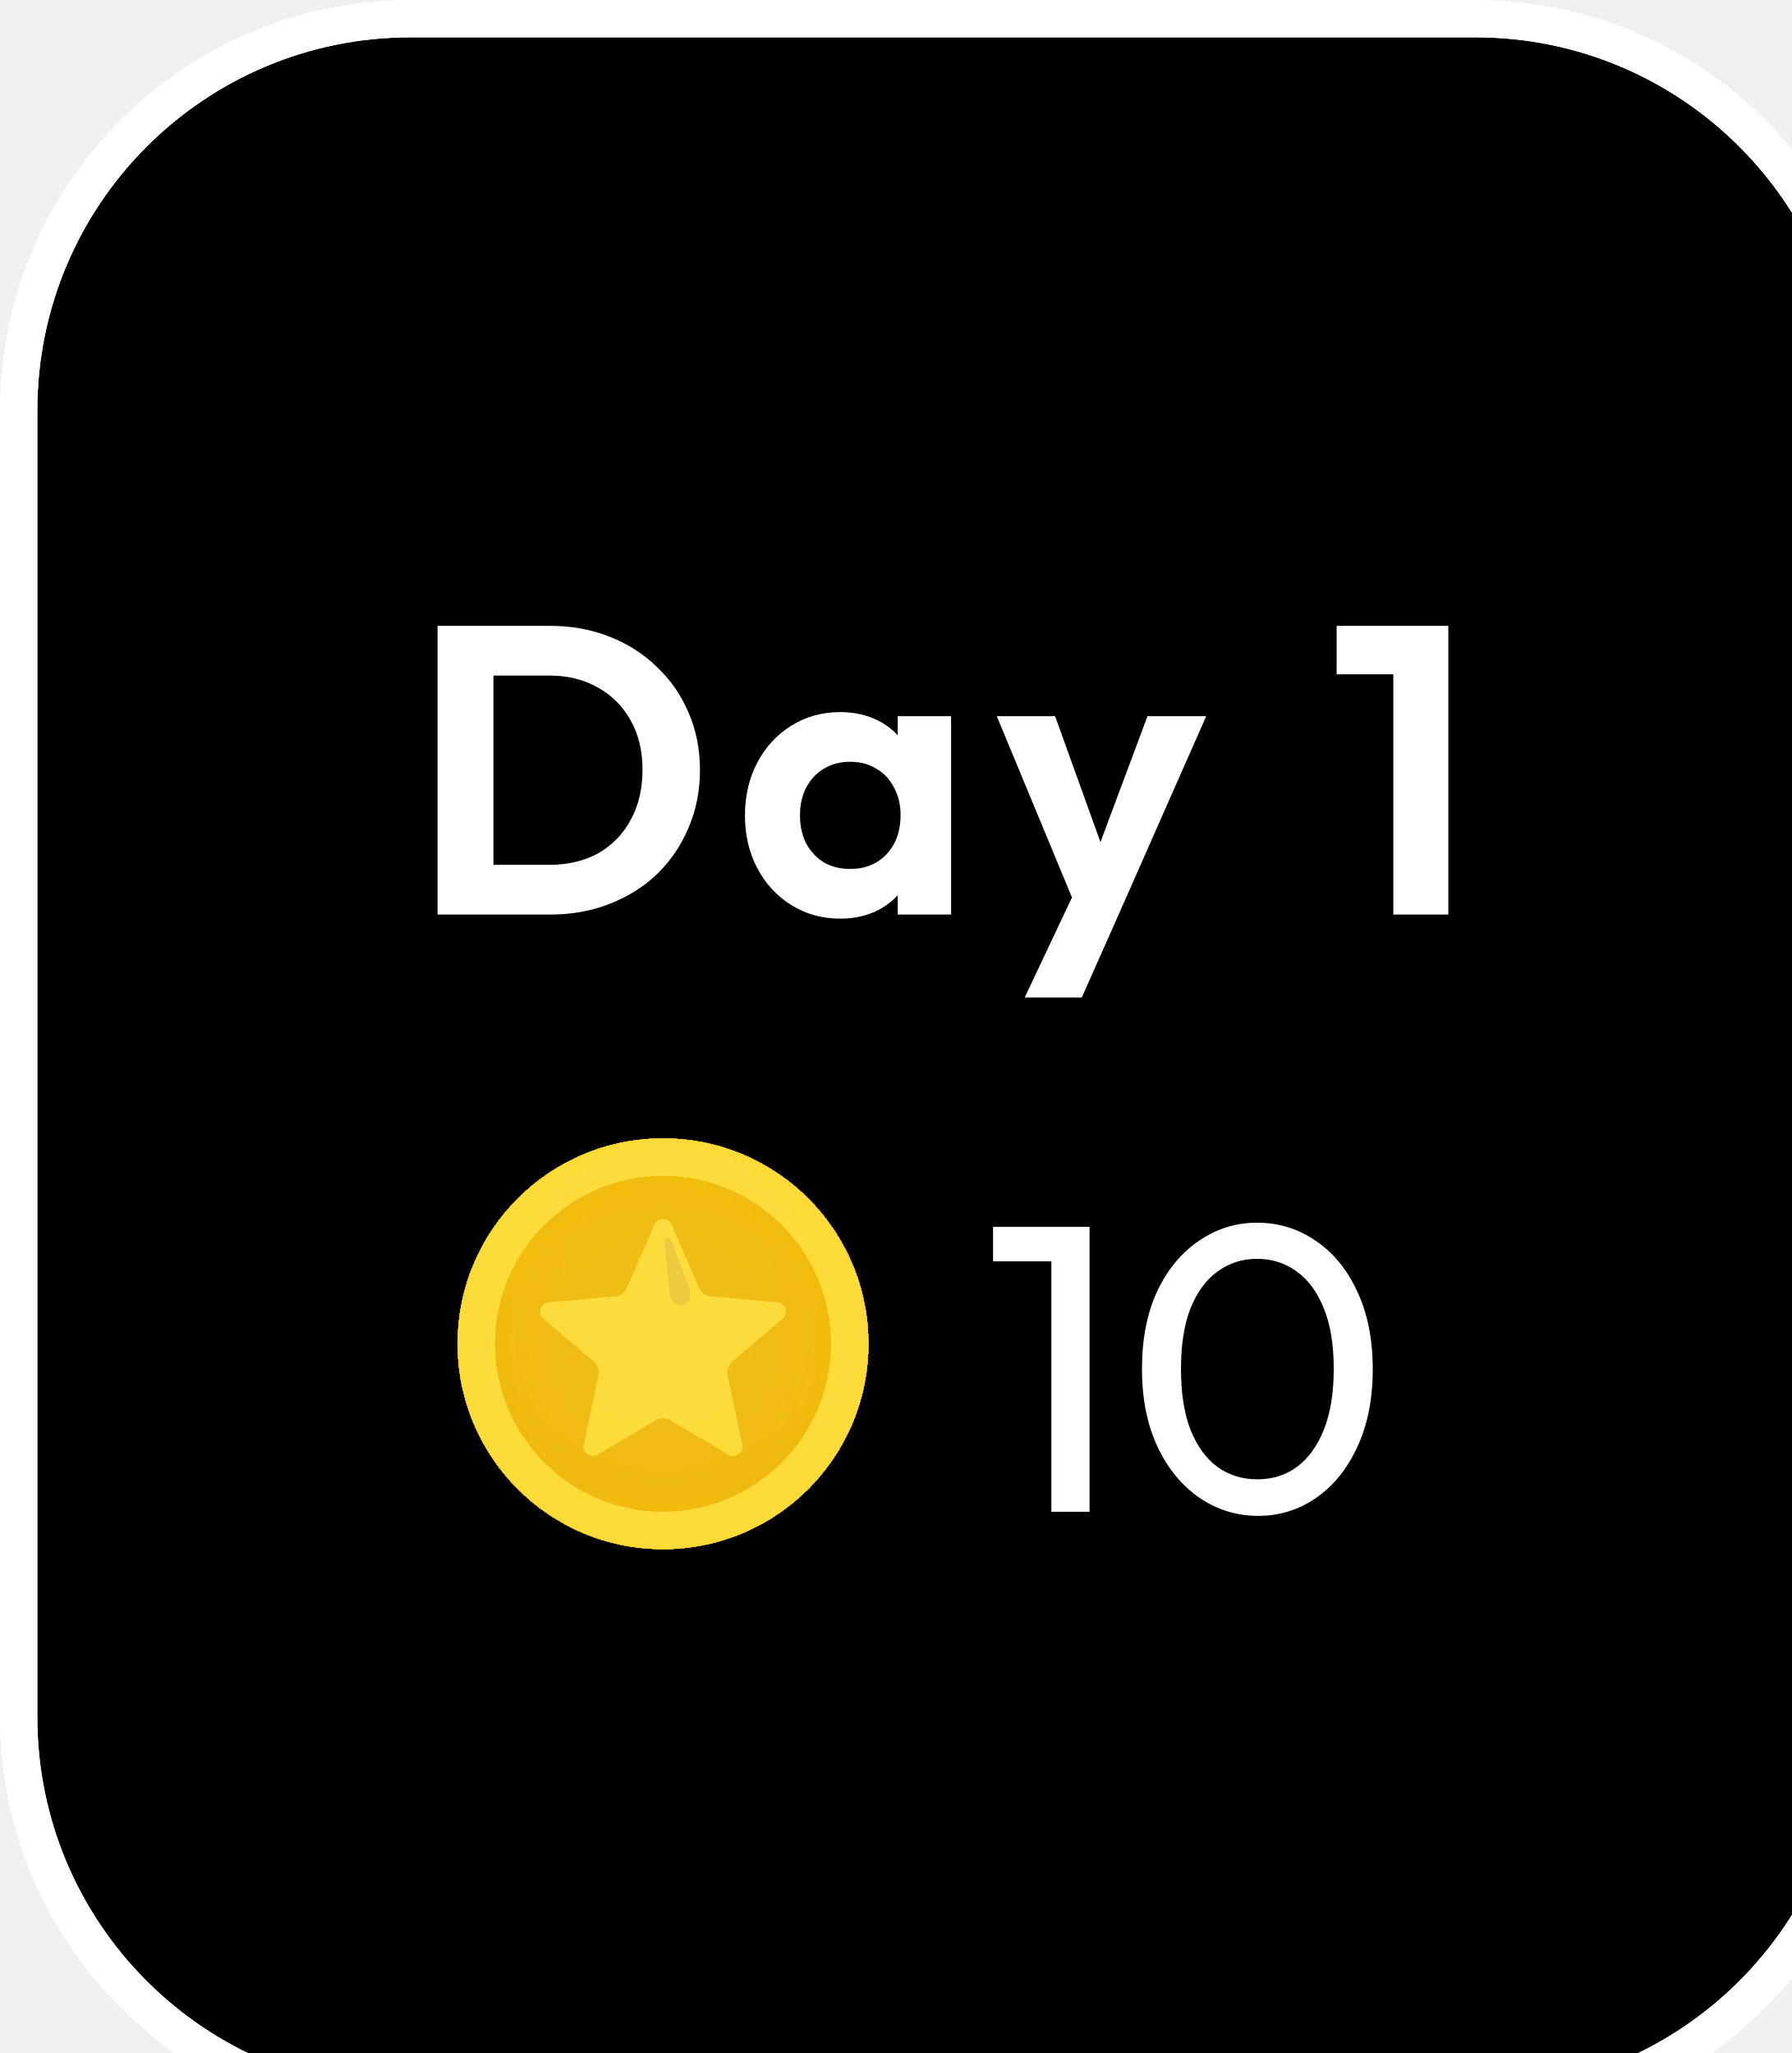
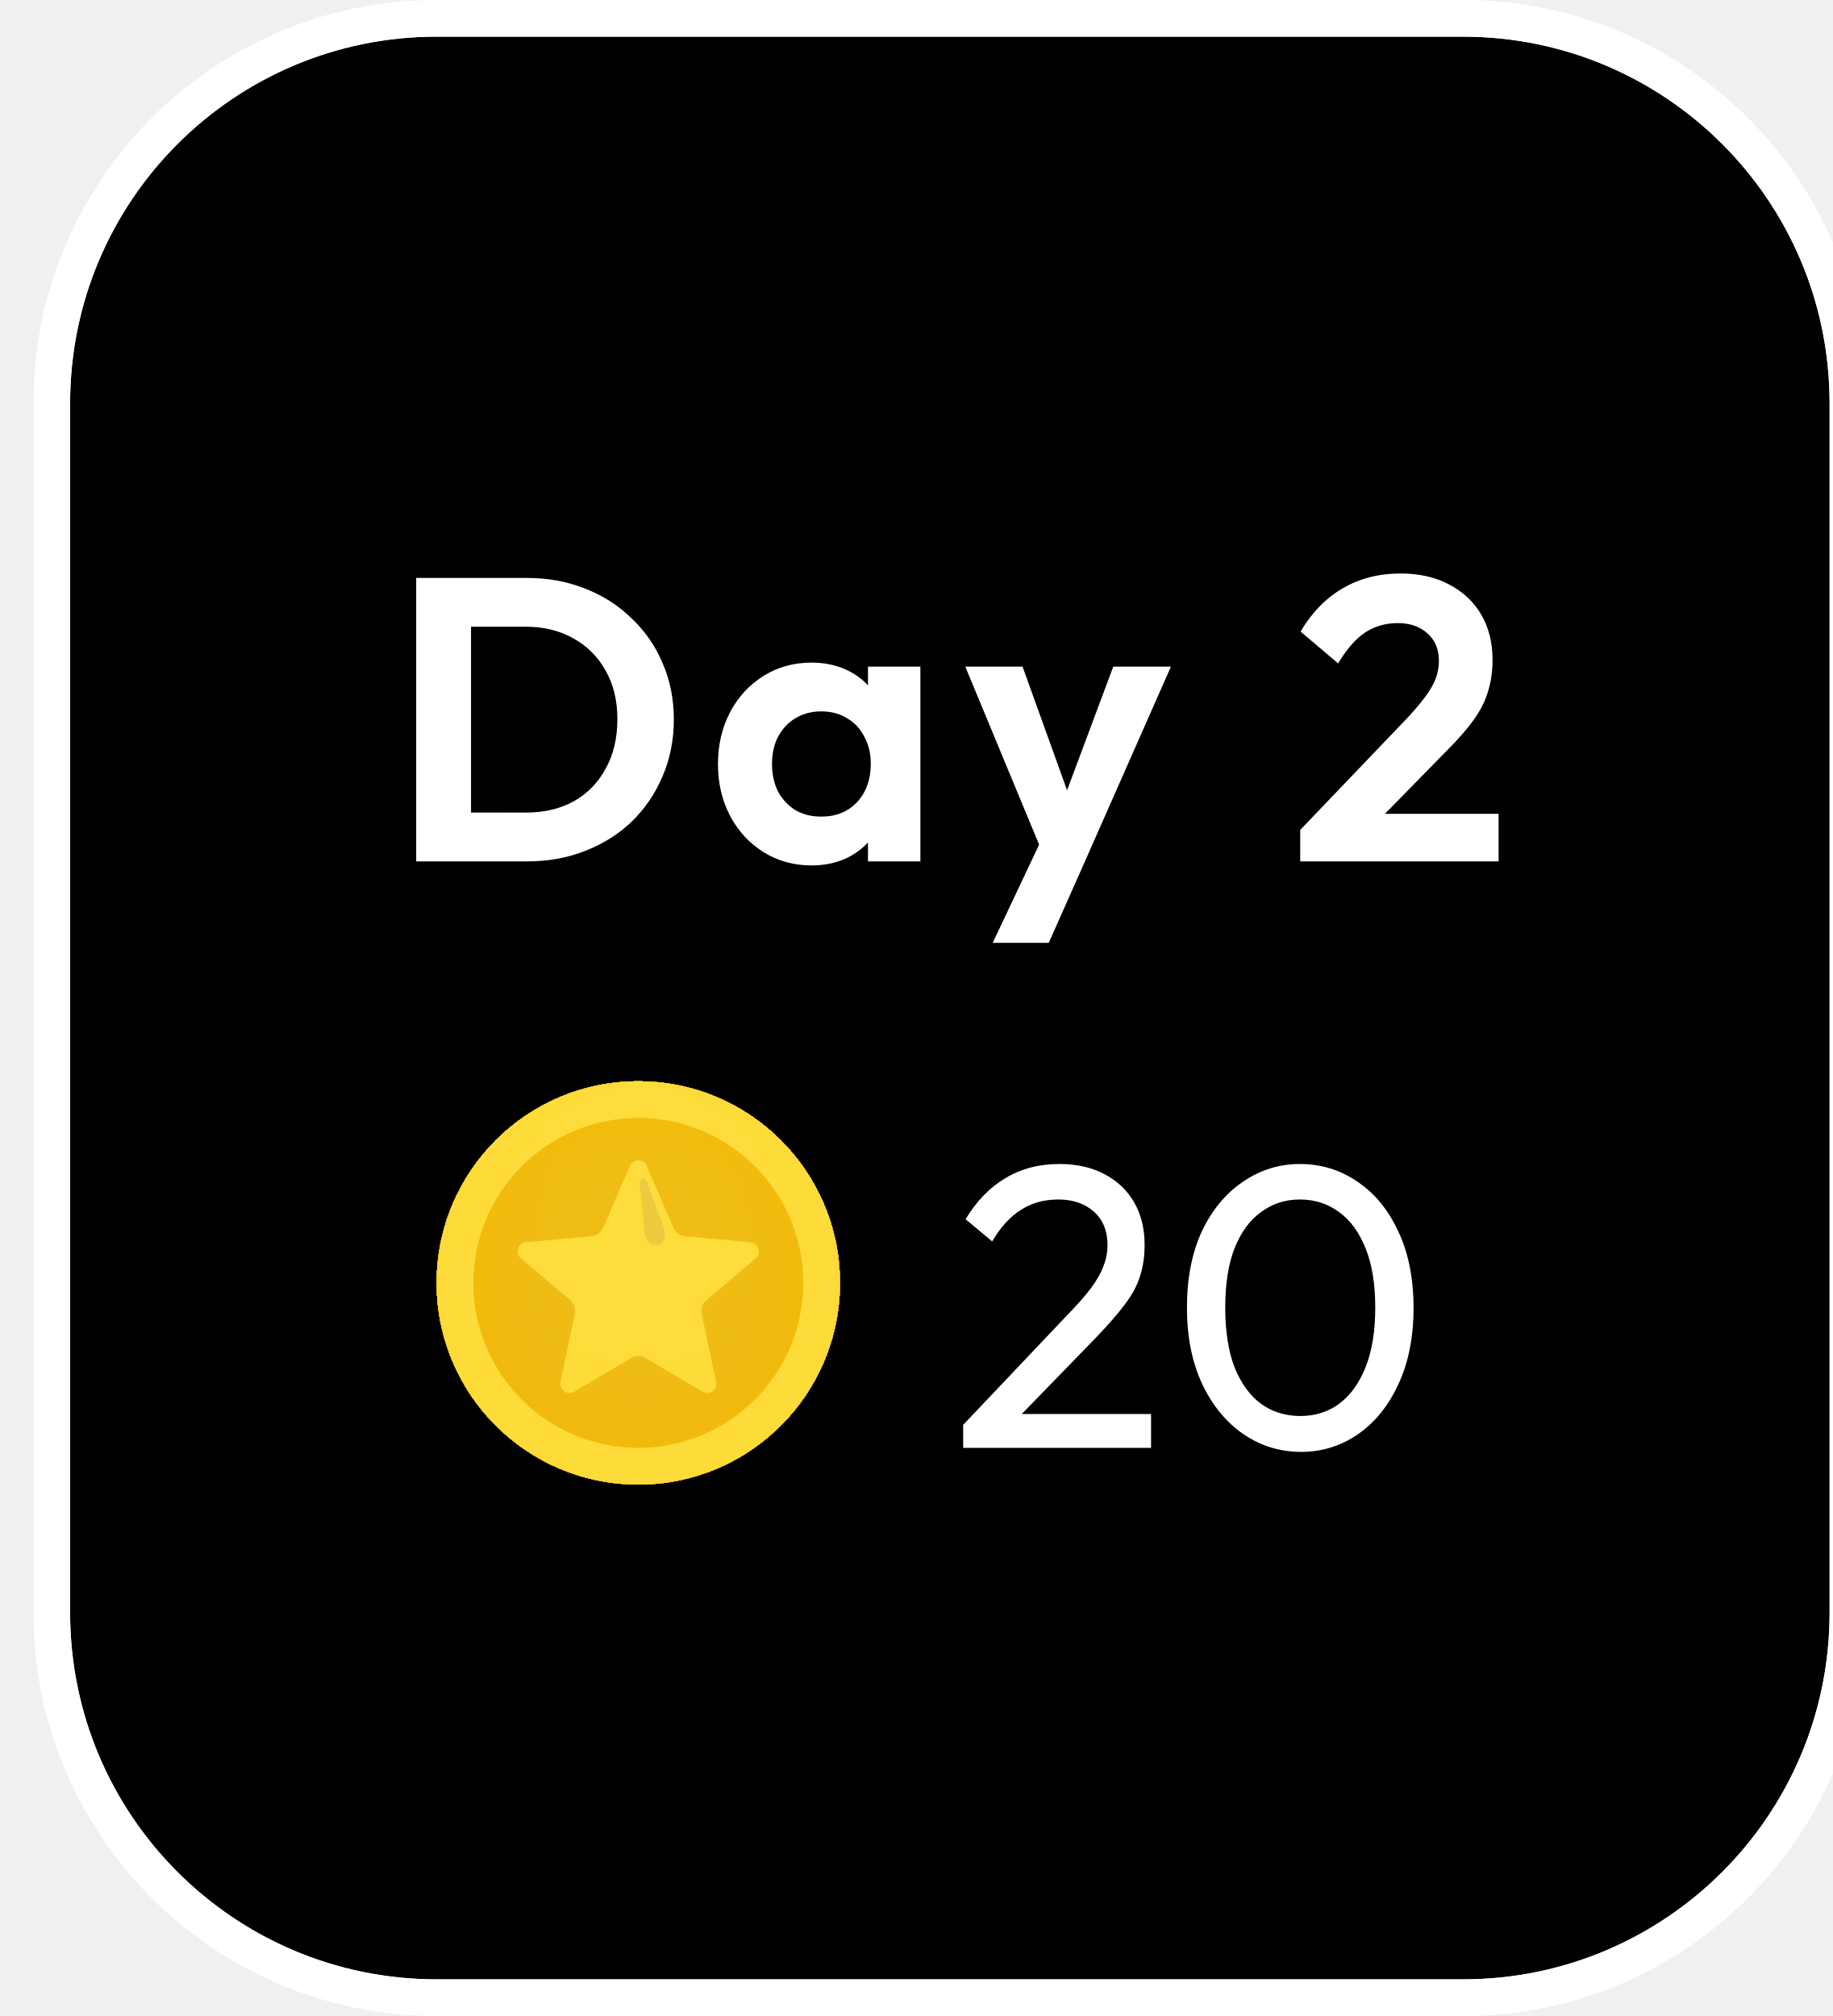
- <svg xmlns="http://www.w3.org/2000/svg" width="48" height="55" viewBox="0 0 48 55" fill="none">
-   <g clip-path="url(#clip0_160_102)">
-     <rect x="1" y="1" width="48.522" height="55" rx="10" fill="black" />
-     <path d="M12.745 24.5V23.169H14.714C15.213 23.169 15.649 23.066 16.023 22.861C16.397 22.648 16.686 22.351 16.892 21.97C17.105 21.589 17.211 21.138 17.211 20.617C17.211 20.111 17.105 19.671 16.892 19.297C16.679 18.916 16.386 18.622 16.012 18.417C15.638 18.204 15.205 18.098 14.714 18.098H12.712V16.767H14.736C15.308 16.767 15.836 16.862 16.32 17.053C16.811 17.244 17.236 17.515 17.596 17.867C17.962 18.212 18.245 18.619 18.443 19.088C18.648 19.557 18.751 20.071 18.751 20.628C18.751 21.185 18.648 21.702 18.443 22.179C18.245 22.648 17.966 23.059 17.607 23.411C17.247 23.756 16.822 24.023 16.331 24.214C15.847 24.405 15.322 24.5 14.758 24.5H12.745ZM11.722 24.5V16.767H13.218V24.5H11.722ZM22.508 24.61C22.024 24.61 21.587 24.489 21.199 24.247C20.81 24.005 20.506 23.675 20.286 23.257C20.066 22.839 19.956 22.37 19.956 21.849C19.956 21.321 20.066 20.848 20.286 20.43C20.506 20.012 20.81 19.682 21.199 19.44C21.587 19.198 22.024 19.077 22.508 19.077C22.889 19.077 23.23 19.154 23.531 19.308C23.831 19.462 24.07 19.678 24.246 19.957C24.429 20.228 24.528 20.536 24.543 20.881V22.795C24.528 23.147 24.429 23.459 24.246 23.73C24.07 24.001 23.831 24.218 23.531 24.379C23.23 24.533 22.889 24.61 22.508 24.61ZM22.772 23.279C23.175 23.279 23.501 23.147 23.751 22.883C24 22.612 24.125 22.263 24.125 21.838C24.125 21.559 24.066 21.314 23.949 21.101C23.839 20.881 23.681 20.712 23.476 20.595C23.278 20.47 23.043 20.408 22.772 20.408C22.508 20.408 22.273 20.47 22.068 20.595C21.87 20.712 21.712 20.881 21.595 21.101C21.485 21.314 21.43 21.559 21.43 21.838C21.43 22.124 21.485 22.377 21.595 22.597C21.712 22.81 21.87 22.978 22.068 23.103C22.273 23.22 22.508 23.279 22.772 23.279ZM24.048 24.5V23.07L24.279 21.772L24.048 20.496V19.187H25.478V24.5H24.048ZM28.924 24.544L26.702 19.187H28.264L29.738 23.279H29.21L30.739 19.187H32.312L29.947 24.544H28.924ZM27.45 26.722L29.067 23.301L29.947 24.544L28.979 26.722H27.45ZM37.324 24.5V16.767H38.798V24.5H37.324ZM35.806 18.065V16.767H38.688V18.065H35.806Z" fill="white" />
-     <g filter="url(#filter0_i_160_102)">
-       <circle cx="17.761" cy="36" r="5.5" fill="#EDB413" />
+ <svg xmlns="http://www.w3.org/2000/svg" width="50" height="55" viewBox="0 0 50 55" fill="none">
+   <g clip-path="url(#clip0_163_104)">
+     <rect x="1.913" y="1" width="48" height="53" rx="10" fill="black" />
+     <path d="M12.377 23.5V22.169H14.345C14.844 22.169 15.28 22.066 15.655 21.861C16.029 21.648 16.318 21.351 16.523 20.97C16.736 20.589 16.843 20.138 16.843 19.617C16.843 19.111 16.736 18.671 16.523 18.297C16.311 17.916 16.017 17.622 15.643 17.417C15.27 17.204 14.837 17.098 14.345 17.098H12.344V15.767H14.367C14.94 15.767 15.467 15.862 15.951 16.053C16.443 16.244 16.868 16.515 17.227 16.867C17.594 17.212 17.877 17.619 18.075 18.088C18.28 18.557 18.383 19.071 18.383 19.628C18.383 20.185 18.28 20.702 18.075 21.179C17.877 21.648 17.598 22.059 17.238 22.411C16.879 22.756 16.454 23.023 15.963 23.214C15.479 23.405 14.954 23.5 14.389 23.5H12.377ZM11.354 23.5V15.767H12.85V23.5H11.354ZM22.139 23.61C21.655 23.61 21.219 23.489 20.83 23.247C20.442 23.005 20.137 22.675 19.917 22.257C19.697 21.839 19.587 21.37 19.587 20.849C19.587 20.321 19.697 19.848 19.917 19.43C20.137 19.012 20.442 18.682 20.83 18.44C21.219 18.198 21.655 18.077 22.139 18.077C22.521 18.077 22.862 18.154 23.162 18.308C23.463 18.462 23.701 18.678 23.877 18.957C24.061 19.228 24.16 19.536 24.174 19.881V21.795C24.16 22.147 24.061 22.459 23.877 22.73C23.701 23.001 23.463 23.218 23.162 23.379C22.862 23.533 22.521 23.61 22.139 23.61ZM22.403 22.279C22.807 22.279 23.133 22.147 23.382 21.883C23.632 21.612 23.756 21.263 23.756 20.838C23.756 20.559 23.698 20.314 23.58 20.101C23.47 19.881 23.313 19.712 23.107 19.595C22.909 19.47 22.675 19.408 22.403 19.408C22.139 19.408 21.905 19.47 21.699 19.595C21.501 19.712 21.344 19.881 21.226 20.101C21.116 20.314 21.061 20.559 21.061 20.838C21.061 21.124 21.116 21.377 21.226 21.597C21.344 21.81 21.501 21.978 21.699 22.103C21.905 22.22 22.139 22.279 22.403 22.279ZM23.679 23.5V22.07L23.91 20.772L23.679 19.496V18.187H25.109V23.5H23.679ZM28.556 23.544L26.334 18.187H27.896L29.37 22.279H28.842L30.371 18.187H31.944L29.579 23.544H28.556ZM27.082 25.722L28.699 22.301L29.579 23.544L28.611 25.722H27.082ZM35.471 22.642L38.386 19.595C38.591 19.375 38.756 19.181 38.88 19.012C39.013 18.836 39.108 18.671 39.166 18.517C39.225 18.356 39.255 18.194 39.255 18.033C39.255 17.71 39.148 17.457 38.935 17.274C38.73 17.091 38.462 16.999 38.133 16.999C37.795 16.999 37.495 17.087 37.23 17.263C36.974 17.439 36.732 17.718 36.505 18.099L35.481 17.23C35.789 16.709 36.171 16.317 36.626 16.053C37.087 15.782 37.615 15.646 38.209 15.646C38.715 15.646 39.156 15.745 39.529 15.943C39.911 16.141 40.204 16.416 40.41 16.768C40.615 17.12 40.718 17.531 40.718 18C40.718 18.315 40.677 18.601 40.596 18.858C40.523 19.115 40.395 19.371 40.212 19.628C40.035 19.877 39.79 20.16 39.474 20.475L37.352 22.642H35.471ZM35.471 23.5V22.642L36.746 22.202H40.883V23.5H35.471Z" fill="white" />
+     <g filter="url(#filter0_i_163_104)">
+       <circle cx="17.413" cy="35" r="5.5" fill="#EDB413" />
    </g>
-     <circle cx="17.761" cy="36" r="5" stroke="#FDD835" />
-     <g clip-path="url(#clip1_160_102)">
-       <path d="M17.983 32.793L18.721 34.495C18.749 34.559 18.793 34.615 18.85 34.656C18.906 34.697 18.972 34.721 19.041 34.728L20.839 34.891C21.043 34.921 21.124 35.173 20.976 35.318L19.622 36.469C19.512 36.562 19.462 36.708 19.492 36.849L19.886 38.713C19.921 38.918 19.708 39.074 19.526 38.977L17.956 38.048C17.897 38.013 17.829 37.994 17.761 37.994C17.692 37.994 17.625 38.013 17.566 38.048L15.996 38.976C15.814 39.073 15.601 38.917 15.636 38.712L16.03 36.849C16.059 36.708 16.01 36.561 15.9 36.468L14.545 35.319C14.398 35.174 14.479 34.921 14.682 34.891L16.481 34.728C16.549 34.722 16.616 34.697 16.672 34.656C16.728 34.615 16.772 34.56 16.8 34.496L17.538 32.794C17.63 32.608 17.892 32.608 17.983 32.793Z" fill="#FDD835" />
-       <path d="M17.929 34.597L17.804 33.343C17.799 33.273 17.785 33.154 17.896 33.154C17.984 33.154 18.031 33.338 18.031 33.338L18.407 34.345C18.548 34.728 18.49 34.86 18.353 34.937C18.196 35.026 17.965 34.957 17.929 34.597Z" fill="#ECC338" />
-       <path d="M19.477 36.357L20.553 35.508C20.606 35.464 20.702 35.392 20.625 35.31C20.564 35.246 20.4 35.339 20.4 35.339L19.458 35.711C19.177 35.809 18.991 35.954 18.974 36.137C18.953 36.381 19.169 36.569 19.477 36.357Z" fill="#FDD835" />
+     <circle cx="17.413" cy="35" r="5" stroke="#FDD835" />
+     <g clip-path="url(#clip1_163_104)">
+       <path d="M17.635 31.793L18.373 33.495C18.401 33.559 18.446 33.615 18.502 33.656C18.558 33.697 18.624 33.721 18.693 33.728L20.491 33.891C20.695 33.921 20.776 34.173 20.629 34.318L19.274 35.469C19.164 35.562 19.114 35.708 19.144 35.849L19.538 37.713C19.573 37.918 19.36 38.074 19.178 37.977L17.608 37.048C17.549 37.013 17.482 36.994 17.413 36.994C17.344 36.994 17.277 37.013 17.218 37.048L15.648 37.976C15.466 38.073 15.254 37.917 15.288 37.712L15.682 35.849C15.711 35.708 15.662 35.561 15.552 35.468L14.197 34.319C14.05 34.174 14.131 33.921 14.334 33.891L16.133 33.728C16.202 33.722 16.268 33.697 16.324 33.656C16.38 33.615 16.424 33.56 16.452 33.496L17.19 31.794C17.282 31.608 17.544 31.608 17.635 31.793Z" fill="#FDD835" />
+       <path d="M17.581 33.597L17.456 32.343C17.451 32.273 17.437 32.154 17.548 32.154C17.636 32.154 17.683 32.338 17.683 32.338L18.059 33.345C18.2 33.728 18.142 33.86 18.006 33.937C17.849 34.026 17.617 33.957 17.581 33.597Z" fill="#ECC338" />
+       <path d="M19.129 35.357L20.205 34.508C20.258 34.464 20.354 34.392 20.277 34.31C20.217 34.246 20.052 34.339 20.052 34.339L19.11 34.711C18.829 34.809 18.643 34.954 18.626 35.137C18.605 35.381 18.822 35.569 19.129 35.357Z" fill="#FDD835" />
    </g>
-     <g style="mix-blend-mode:overlay" filter="url(#filter1_f_160_102)">
-       <circle cx="17.854" cy="34.415" r="2.983" fill="white" />
+     <g style="mix-blend-mode:overlay" filter="url(#filter1_f_163_104)">
+       <circle cx="17.506" cy="33.415" r="2.983" fill="white" />
    </g>
-     <path d="M28.164 40.5V32.866H29.187V40.5H28.164ZM26.602 33.79V32.866H29.077V33.79H26.602ZM33.704 40.61C33.132 40.61 32.608 40.449 32.131 40.126C31.662 39.803 31.288 39.349 31.009 38.762C30.731 38.168 30.591 37.471 30.591 36.672C30.591 35.873 30.727 35.18 30.998 34.593C31.277 34.006 31.651 33.555 32.12 33.24C32.59 32.917 33.107 32.756 33.671 32.756C34.251 32.756 34.775 32.917 35.244 33.24C35.714 33.555 36.084 34.006 36.355 34.593C36.634 35.18 36.773 35.876 36.773 36.683C36.773 37.482 36.634 38.179 36.355 38.773C36.084 39.36 35.714 39.814 35.244 40.137C34.782 40.452 34.269 40.61 33.704 40.61ZM33.682 39.631C34.086 39.631 34.438 39.521 34.738 39.301C35.046 39.074 35.288 38.74 35.464 38.3C35.64 37.86 35.728 37.317 35.728 36.672C35.728 36.027 35.64 35.488 35.464 35.055C35.288 34.615 35.046 34.285 34.738 34.065C34.43 33.838 34.075 33.724 33.671 33.724C33.275 33.724 32.923 33.838 32.615 34.065C32.307 34.285 32.065 34.615 31.889 35.055C31.721 35.488 31.636 36.027 31.636 36.672C31.636 37.317 31.721 37.86 31.889 38.3C32.065 38.74 32.307 39.074 32.615 39.301C32.923 39.521 33.279 39.631 33.682 39.631Z" fill="white" />
+     <path d="M26.276 38.873L29.092 35.903C29.378 35.61 29.602 35.357 29.763 35.144C29.924 34.924 30.038 34.722 30.104 34.539C30.177 34.356 30.214 34.165 30.214 33.967C30.214 33.578 30.089 33.274 29.84 33.054C29.591 32.834 29.268 32.724 28.872 32.724C28.483 32.724 28.142 32.819 27.849 33.01C27.556 33.193 27.295 33.479 27.068 33.868L26.342 33.263C26.643 32.764 27.006 32.39 27.431 32.141C27.856 31.884 28.348 31.756 28.905 31.756C29.374 31.756 29.781 31.848 30.126 32.031C30.478 32.214 30.749 32.471 30.94 32.801C31.131 33.131 31.226 33.516 31.226 33.956C31.226 34.271 31.186 34.554 31.105 34.803C31.032 35.052 30.896 35.309 30.698 35.573C30.507 35.83 30.24 36.138 29.895 36.497L27.618 38.84L26.276 38.873ZM26.276 39.5V38.873L27.156 38.576H31.402V39.5H26.276ZM35.494 39.61C34.922 39.61 34.398 39.449 33.921 39.126C33.452 38.803 33.078 38.349 32.799 37.762C32.521 37.168 32.381 36.471 32.381 35.672C32.381 34.873 32.517 34.18 32.788 33.593C33.067 33.006 33.441 32.555 33.91 32.24C34.38 31.917 34.897 31.756 35.461 31.756C36.041 31.756 36.565 31.917 37.034 32.24C37.504 32.555 37.874 33.006 38.145 33.593C38.424 34.18 38.563 34.876 38.563 35.683C38.563 36.482 38.424 37.179 38.145 37.773C37.874 38.36 37.504 38.814 37.034 39.137C36.572 39.452 36.059 39.61 35.494 39.61ZM35.472 38.631C35.876 38.631 36.228 38.521 36.528 38.301C36.836 38.074 37.078 37.74 37.254 37.3C37.43 36.86 37.518 36.317 37.518 35.672C37.518 35.027 37.43 34.488 37.254 34.055C37.078 33.615 36.836 33.285 36.528 33.065C36.22 32.838 35.865 32.724 35.461 32.724C35.065 32.724 34.713 32.838 34.405 33.065C34.097 33.285 33.855 33.615 33.679 34.055C33.511 34.488 33.426 35.027 33.426 35.672C33.426 36.317 33.511 36.86 33.679 37.3C33.855 37.74 34.097 38.074 34.405 38.301C34.713 38.521 35.069 38.631 35.472 38.631Z" fill="white" />
  </g>
-   <rect x="0.5" y="0.5" width="49.522" height="56" rx="10.5" stroke="white" />
+   <rect x="1.413" y="0.5" width="49" height="54" rx="10.5" stroke="white" />
  <defs>
-     <filter id="filter0_i_160_102" x="12.261" y="30.5" width="11" height="11" filterUnits="userSpaceOnUse" color-interpolation-filters="sRGB">
+     <filter id="filter0_i_163_104" x="11.913" y="29.5" width="11" height="11" filterUnits="userSpaceOnUse" color-interpolation-filters="sRGB">
      <feFlood flood-opacity="0" result="BackgroundImageFix" />
      <feBlend mode="normal" in="SourceGraphic" in2="BackgroundImageFix" result="shape" />
      <feColorMatrix in="SourceAlpha" type="matrix" values="0 0 0 0 0 0 0 0 0 0 0 0 0 0 0 0 0 0 127 0" result="hardAlpha" />
-       <feMorphology radius="2" operator="erode" in="SourceAlpha" result="effect1_innerShadow_160_102" />
+       <feMorphology radius="2" operator="erode" in="SourceAlpha" result="effect1_innerShadow_163_104" />
      <feOffset />
      <feGaussianBlur stdDeviation="1.5" />
      <feComposite in2="hardAlpha" operator="arithmetic" k2="-1" k3="1" />
      <feColorMatrix type="matrix" values="0 0 0 0 0.957 0 0 0 0 0.706 0 0 0 0 0 0 0 0 1 0" />
-       <feBlend mode="normal" in2="shape" result="effect1_innerShadow_160_102" />
+       <feBlend mode="normal" in2="shape" result="effect1_innerShadow_163_104" />
    </filter>
-     <filter id="filter1_f_160_102" x="-2.214" y="14.347" width="40.136" height="40.136" filterUnits="userSpaceOnUse" color-interpolation-filters="sRGB">
+     <filter id="filter1_f_163_104" x="-2.562" y="13.347" width="40.136" height="40.136" filterUnits="userSpaceOnUse" color-interpolation-filters="sRGB">
      <feFlood flood-opacity="0" result="BackgroundImageFix" />
      <feBlend mode="normal" in="SourceGraphic" in2="BackgroundImageFix" result="shape" />
-       <feGaussianBlur stdDeviation="8.542" result="effect1_foregroundBlur_160_102" />
+       <feGaussianBlur stdDeviation="8.542" result="effect1_foregroundBlur_163_104" />
    </filter>
-     <clipPath id="clip0_160_102">
-       <rect x="1" y="1" width="48.522" height="55" rx="10" fill="white" />
+     <clipPath id="clip0_163_104">
+       <rect x="1.913" y="1" width="48" height="53" rx="10" fill="white" />
    </clipPath>
-     <clipPath id="clip1_160_102">
-       <rect width="7.021" height="7.097" fill="white" transform="translate(14.2502 32.3925)" />
+     <clipPath id="clip1_163_104">
+       <rect width="7.021" height="7.097" fill="white" transform="translate(13.9024 31.3925)" />
    </clipPath>
  </defs>
</svg>
